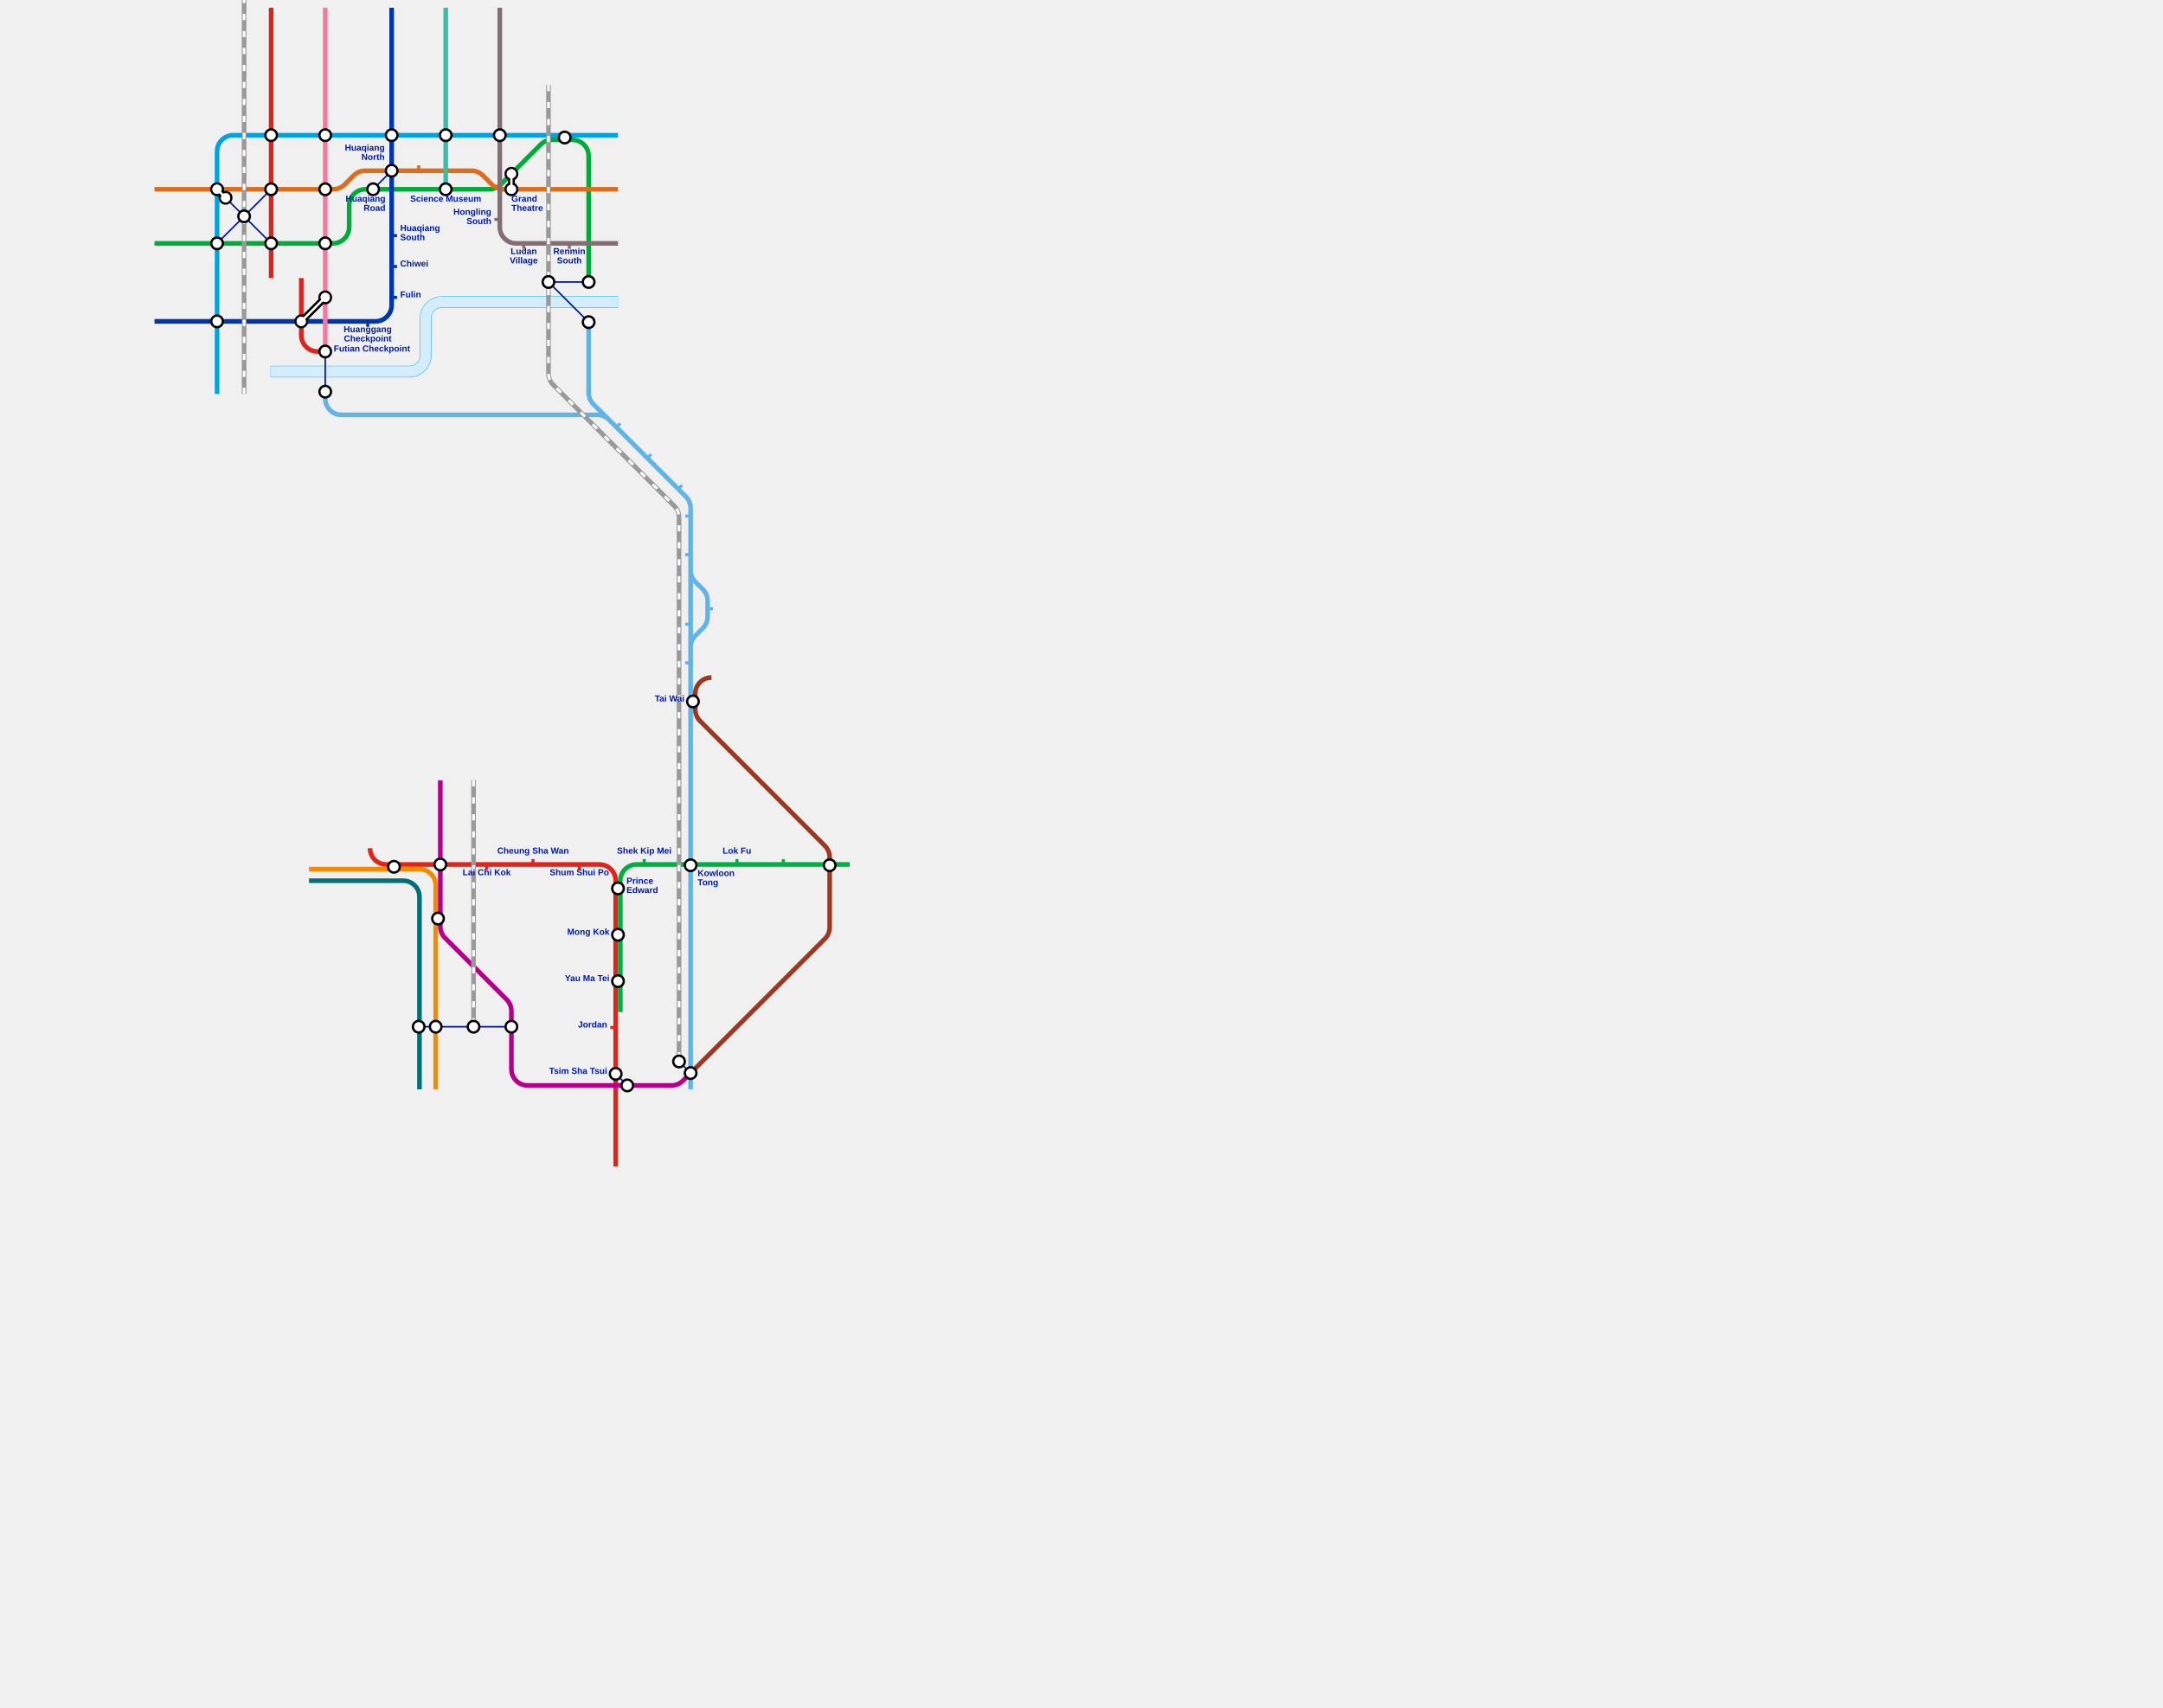
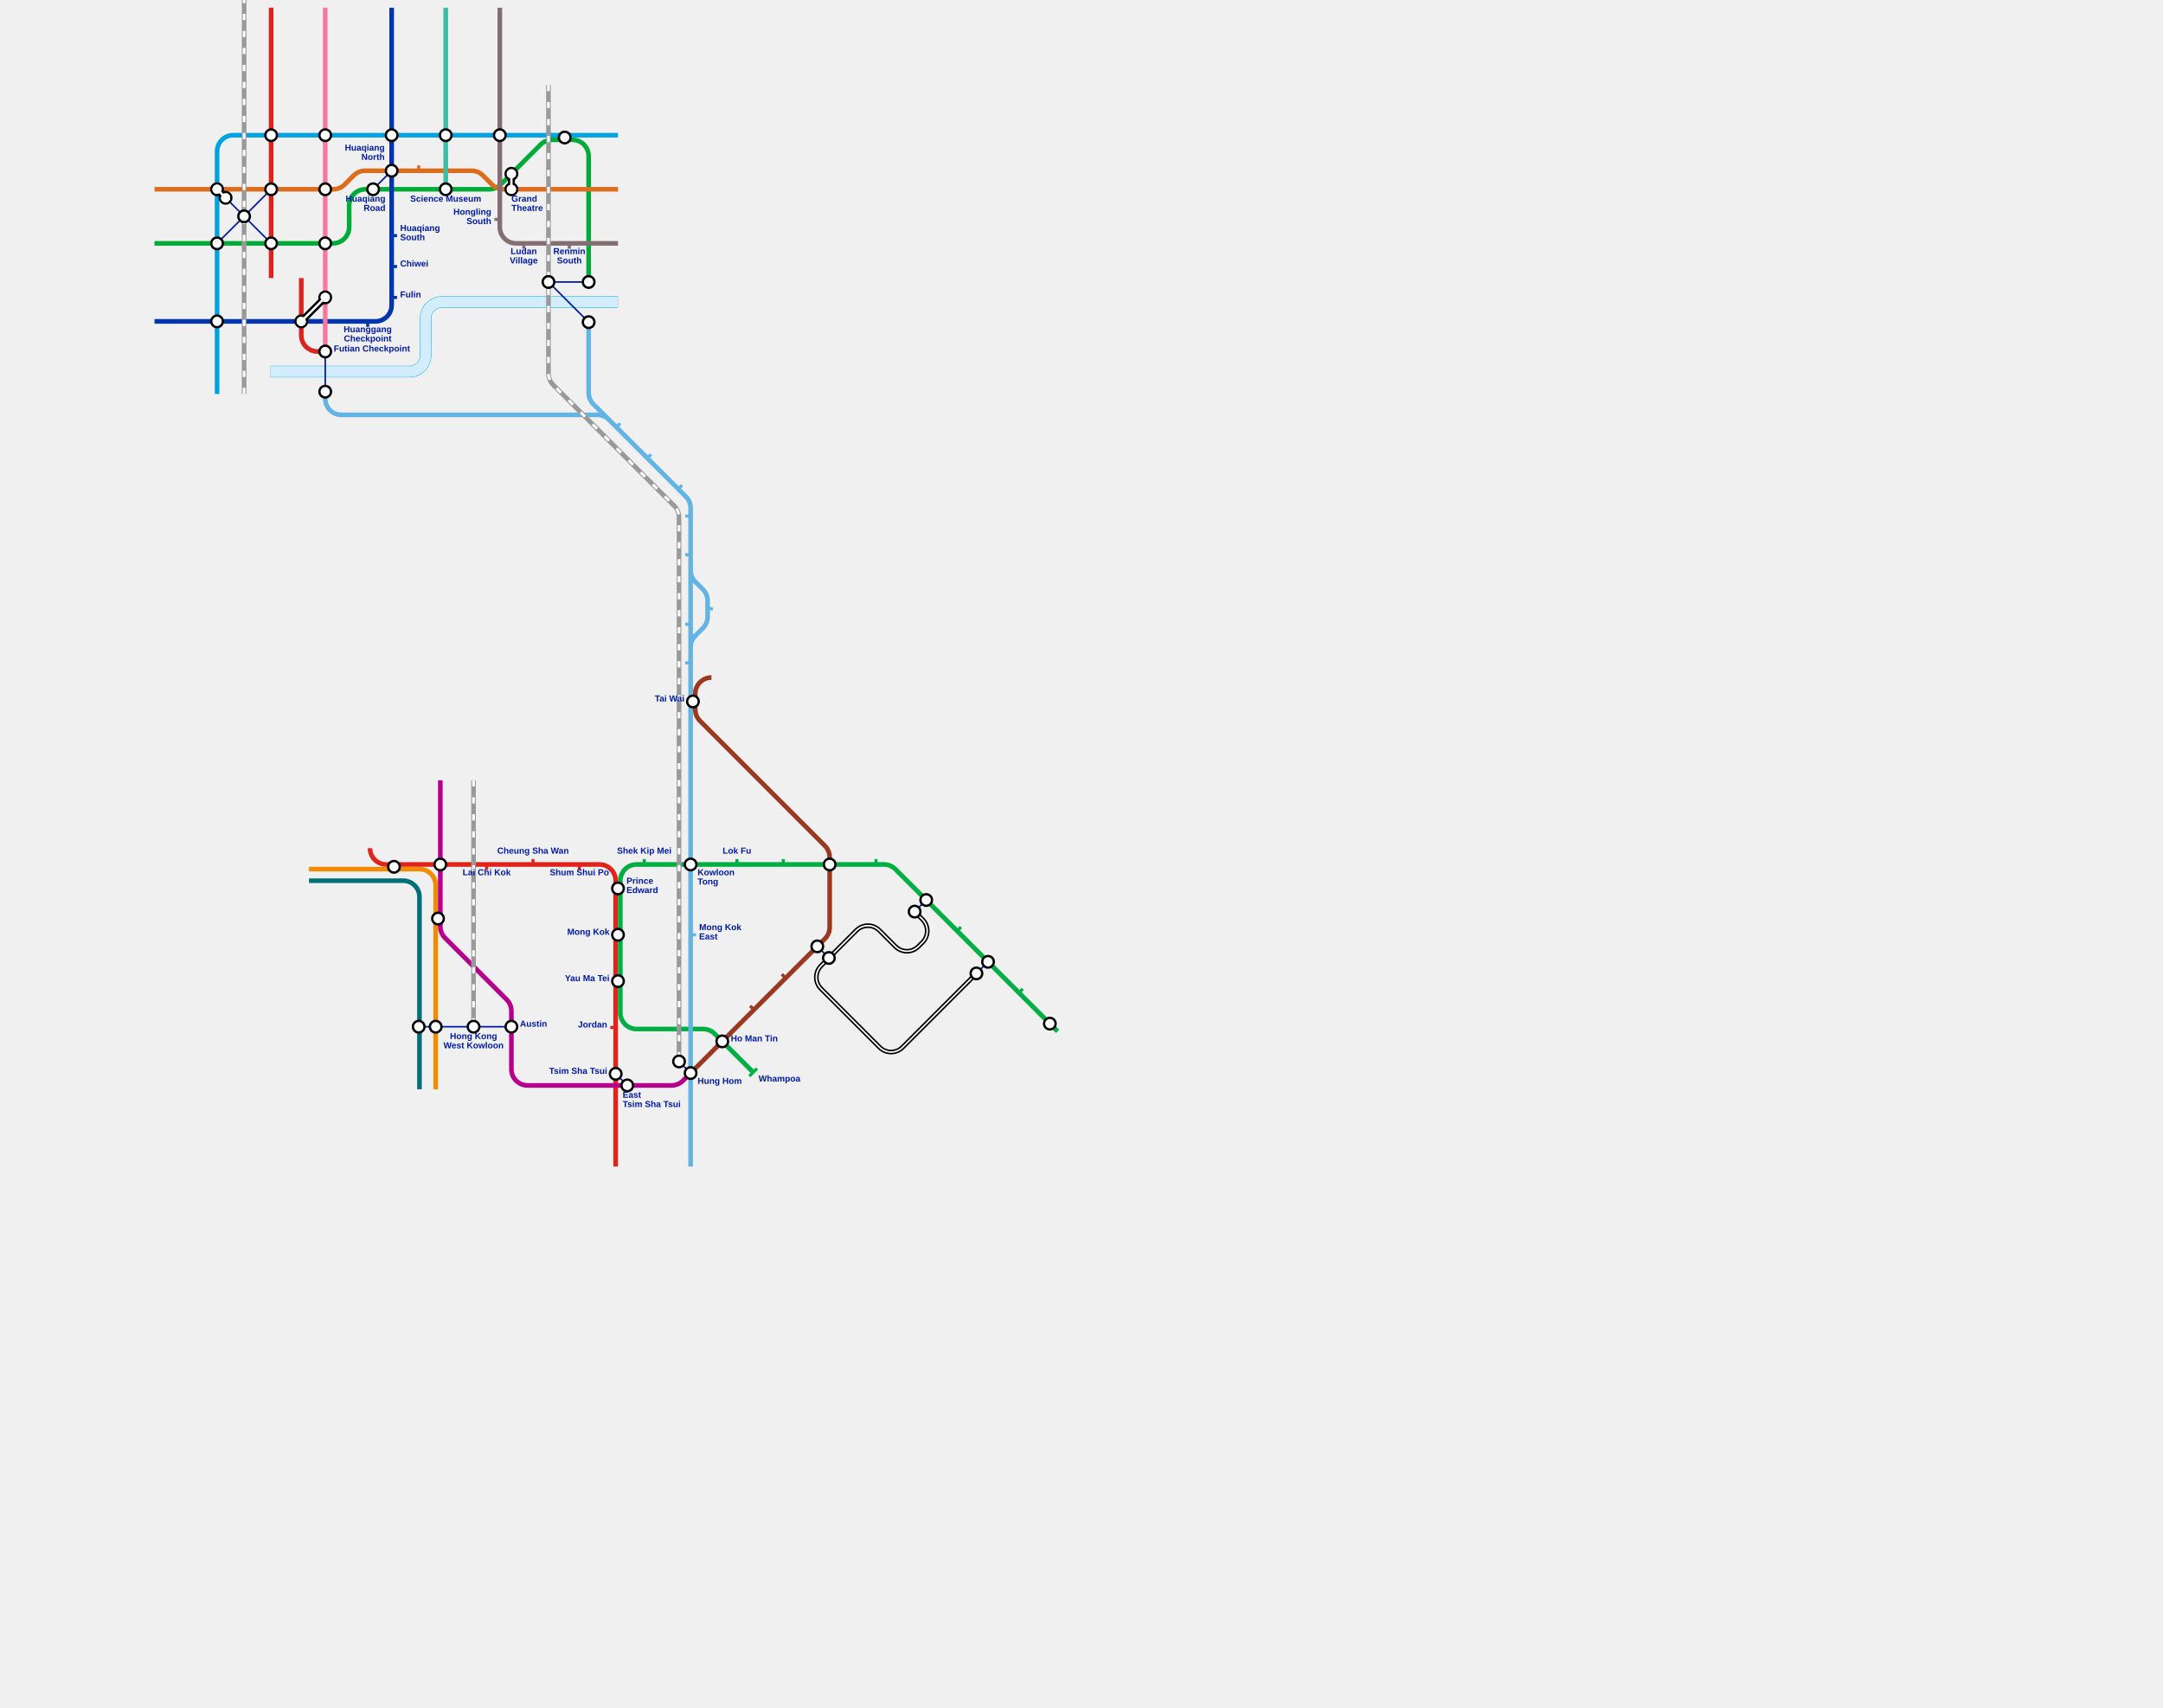
<svg xmlns="http://www.w3.org/2000/svg" xmlns:xlink="http://www.w3.org/1999/xlink" width="2800" height="2210" viewBox="-800 -1210 2800 2210">
  <style type="text/css">
        .LineDiagram {fill:none;stroke-width:6}
        .NonGZMTR {stroke:#fff;stroke-width:2}
        .Railway {stroke-dasharray:8,14;stroke-width:3.5;stroke:#fff}
        .DumbbellBG {stroke:#000;stroke-width:9}
        .DumbbellFG {stroke:#fff;stroke-width:3}
        .PaidTunnel {fill:none;stroke:#0019A8;stroke-width:2}
        .RiverBG {fill:none;stroke-width:15;stroke:#00ABE7}
        .RiverFG {fill:none;stroke-width:14;stroke:#D4EDFC}
        .FlagBox {fill:none;stroke-width:8}
        .FlagBoxNameEN {
            font-family:Arial,"Hiragino Mincho ProN","PingFang HK","Meiryo UI",Meiryo,"Microsoft Jhenghei UI","Arial Unicode MS",sans-serif;
            font-weight:bold;
            alignment-baseline:middle;
            text-anchor:middle;
            font-size:4.5pt;
        }
        .FlagBoxNameZH {
            font-family:Arial,"Hiragino Mincho ProN","PingFang HK","Meiryo UI",Meiryo,"Microsoft Jhenghei UI","Arial Unicode MS",sans-serif;
            font-weight:bold;
            alignment-baseline:central;
            text-anchor:middle;
            font-size:3.7pt;
        }
        .StationTick {fill:none;stroke-width:4}
        .StationNameEN {
            font-family:Arial,"Hiragino Mincho ProN","PingFang HK","Meiryo UI",Meiryo,"Microsoft Jhenghei UI","Arial Unicode MS",sans-serif;
            fill:#0019A8;
            font-weight:bold;
            alignment-baseline:middle;
        }
        .StationNameZH {
            font-family:Arial,"Hiragino Mincho ProN","PingFang HK","Meiryo UI",Meiryo,"Microsoft Jhenghei UI","Arial Unicode MS",sans-serif;
            fill:#0019A8;
            font-weight:bold;
            alignment-baseline:central;
        }
        .cgz1 {stroke:#F3D03E}
        .cgz2 {stroke:#00629B}
        .cgz3 {stroke:#ECA154}
        .cgz4 {stroke:#00843D}
        .cgz5 {stroke:#C5003E}
        .cgz6 {stroke:#80225F}
        .cgz7 {stroke:#97D700}
        .cgz8 {stroke:#008C95}
        .cgz9 {stroke:#71CC98}
        .cgz10 {stroke:#7D9BC1}
        .cgz11 {stroke:#470A68}
        .cgz12 {stroke:#59621D}
        .cgz13 {stroke:#8E8C13}
        .cgz14 {stroke:#81312F}
        .cgz18 {stroke:#D48BC8}
        .cgz19 {stroke:#BB29BB}
        .cgz21 {stroke:#201747}
        .cgz22 {stroke:#041E42}
        .cgf {stroke:#C4D600}
        .cgzapm {stroke:#00B5E2}
        .cgzthz1 {stroke:#44A729}
        .cfs11 {stroke:#6600CC}
        .cunknown {stroke:#999999}
        .cprdir {stroke:#2F8072}
        
        .csz1 {stroke:#00AB39}
        .csz2 {stroke:#DB6D1C}
        .csz3 {stroke:#00A2E1}
        .csz4 {stroke:#DC241F}
        .csz6 {stroke:#3ABCA8}
        .csz7 {stroke:#0035AD}
        .csz9 {stroke:#846E74}
        .csz10 {stroke:#F8779E}

        .ctwl {stroke:#E2231A}
        .cktl {stroke:#00AF41}
        .cisl {stroke:#0071CE}
        .ctkl {stroke:#A35EB5}
        .ctcl {stroke:#F38B00}
        .cdrl {stroke:#E777CB}
        .cael {stroke:#007078}
        .cerl {stroke:#61B4E4}
        .cwrl {stroke:#B6008D}
        .cmol {stroke:#9A3820}
        .csil {stroke:#B6BD00}
        .c360 {stroke:#94989A}
        .clrl {stroke:#CD9700}
+         .cefls {stroke:#000000}

        .TfLLU {fill:#0019A8}
        .CorporateGrey {fill:#868F98}
    </style>
  <defs>
    <path id="st" class="StationTick" d="M 2,0 H 7" />
    <path id="term" class="StationTick" d="M -7,0 H 7" />
    <g id="int">
      <circle cx="0" cy="0" r="9" fill="#000" />
      <circle cx="0" cy="0" r="6" fill="#fff" />
    </g>
    <path id="flagbox" class="FlagBox" d="M -30,0 H 30" />
    <use xlink:href="#st" id="stsz1" class="csz1" />
    <use xlink:href="#st" id="stsz2" class="csz2" />
    <use xlink:href="#st" id="stsz3" class="csz3" />
    <use xlink:href="#st" id="stsz4" class="csz4" />
    <use xlink:href="#st" id="stsz7" class="csz7" />
    <use xlink:href="#st" id="stsz9" class="csz9" />
    <use xlink:href="#st" id="stsz10" class="csz10" />
    <use xlink:href="#st" id="sttwl" class="ctwl" />
    <use xlink:href="#st" id="stktl" class="cktl" />
+     <use xlink:href="#term" id="termktl" class="cktl" />
    <use xlink:href="#st" id="sterl" class="cerl" />
+     <use xlink:href="#st" id="stmol" class="cmol" />
    <g id="chinarail" transform="scale(0.0165) translate(-260,-305)" style="stroke:none;fill:#E60012">
      <path d="                 M169,273.5c0-19,14.7-34.8,33.7-36.3c18.9-1.5,38.1-2.2,57.4-2.2c19.3,0,38.4,0.8,57.3,2.2                 c19,1.5,33.7,17.3,33.7,36.3v47.3l-51.3,14.7c-11.2,3.2-18.9,13.4-18.9,25v147.8c0,17.4,12.2,32.3,29.3,35.7l110.6,22.1              c4.9,1,8.4,5.2,8.4,10.2V599H91v-22.7c0-5,3.5-9.2,8.4-10.2L209.9,544c17-3.4,29.3-18.3,29.3-35.7V360.5c0-11.6-7.7-21.8-18.9-25              L169,320.8V273.5z M309.4,31.7c0.2-1.2,0.3-2.4,0.3-3.6c0-14-11.1-25.4-24.9-26C276.6,1.4,268.3,1,260,1c-8.3,0-16.6,0.4-24.7,1.1              c-13.9,0.6-24.9,12-24.9,26c0,1.2,0.1,2.5,0.3,3.6C90.6,54.8,0,160.3,0,287c0,97.2,53.4,182,132.4,226.6l36.8-48.1              C104.3,432.4,59.8,364.9,59.8,287c0-110.6,89.6-200.2,200.2-200.2S460.2,176.4,460.2,287c0,77.9-44.5,145.4-109.4,178.5              c15,19.6,25.6,33.5,36.8,48.1C466.6,469,520,384.2,520,287C520,160.3,429.4,54.8,309.4,31.7z             " />
    </g>
    <g id="prdir" fill="#2f8072" stroke="none" transform="scale(0.045) translate(-120,-110)">
      <path d="m 123.261,86.979 c 18.826,44.554 49.388,83.668 88.995,112.823 l 13.143,9.675 19.351,-26.286 -13.143,-9.675 c -48.909,-36.002 -82.086,-89.248 -93.069,-148.784 -0.418,3.388 -0.841,6.777 -1.384,10.135 -0.715,4.415 -1.538,8.803 -2.466,13.159 -0.928,4.357 -1.961,8.681 -3.099,12.973 -1.138,4.292 -2.379,8.549 -3.723,12.768 -1.343,4.219 -2.789,8.402 -4.335,12.542 -0.084,0.226 -0.185,0.444 -0.27,0.67 z" />
      <path d="M 75.718,153.262 C 104.986,114.754 123.694,68.776 129.262,19.911 L 131.11,3.696 98.68,0 96.832,16.215 c -6.875,60.34 -36.537,115.622 -82.703,154.786 3.147,-1.324 6.295,-2.645 9.479,-3.845 4.184,-1.578 8.4,-3.048 12.641,-4.412 4.24,-1.364 8.505,-2.621 12.794,-3.77 4.288,-1.15 8.598,-2.193 12.927,-3.128 4.328,-0.935 8.675,-1.764 13.035,-2.485 0.238,-0.04 0.477,-0.061 0.715,-0.099 z" />
      <path d="m 157.156,160.728 c -47.997,-5.973 -97.153,0.937 -142.205,20.66 L 0,187.933 13.089,217.834 28.039,211.289 c 55.633,-24.355 118.334,-26.465 175.385,-6.208 -2.725,-2.056 -5.449,-4.116 -8.085,-6.266 -3.466,-2.826 -6.854,-5.733 -10.163,-8.716 -3.309,-2.982 -6.537,-6.039 -9.685,-9.17 -3.148,-3.131 -6.214,-6.335 -9.196,-9.608 -2.982,-3.273 -5.881,-6.616 -8.694,-10.025 -0.153,-0.186 -0.292,-0.382 -0.445,-0.569 z" />
    </g>
  </defs>
  <g id="cht_switch" style="opacity:0;cursor:pointer">
    <g id="cht_switch_base">
      <rect x="-690" y="-1040" width="10" height="10" style="fill:#fff;stroke:#000;stroke-width:1" />
      <text x="-675" y="-1030" font-size="14px" class="stname">Traditional Chinese</text>
    </g>
    <g id="cht_switch_over" style="visibility:hidden;opacity:0">
      <use xlink:href="#enabled" x="-690" y="-1040" />
      <text x="-675" y="-1030" style="stroke:#243588;stroke-width:0.5;font-size:14px" class="stname">Traditional Chinese</text>
      <set begin="cht_switch_base.click" end="cht_switch_over.click" attributeName="visibility" attributeType="CSS" to="visible" />
      <set begin="cht_switch_base.click" end="cht_switch_over.click" attributeName="opacity" attributeType="CSS" to="1" />
    </g>
    <animate attributeName="opacity" attributeType="CSS" values="0; 1" keyTimes="0; 1" dur="0.5s" fill="freeze" />
  </g>
  <g class="RiverBG">
    <path id="Shenzhen_River" d="             M -450,-729             H -270 a 21,21 0 0,0 21,-21             V -798 a 21,21 0 0,1 21,-21             H 0         " />
  </g>
  <use xlink:href="#Shenzhen_River" class="RiverFG" />
  <g class="LineDiagram">
    <path id="SZ1_route" class="csz1" d="             M -600,-895             H -369 a 21,21 0 0,0 21,-21             V -944 a 21,21 0 0,1 21,-21             H -167 a 21,21 0 0,0 15,-6             L -100,-1023 a 21,21 0 0,1 15,-6             H -59 a 21,21 0 0,1 21,21             V -845         " />
    <path id="SZ2_route" class="csz2" d="             M -600,-965             H -369 a 21,21 0 0,0 15,-6             L -342,-983 a 21,21 0 0,1 15,-6             H -190 a 21,21 0 0,1 15,6             L -163,-971 a 21,21 0 0,0 15,6             H 0         " />
    <path id="SZ3_route" class="csz3" d="             M -519,-700             V -1014 a 21,21 0 0,1 21,-21             H 0         " />
    <path id="SZ4_route" class="csz4" d="             M -379,-755             H -389 a 21,21 0 0,1 -21,-21             V -850              M -449,-850             V -1200         " />
    <path id="SZ6_route" class="csz6" d="             M -223,-965             V -1200         " />
    <path id="SZ7_route" class="csz7" d="             M -600,-794             H -314 a 21,21 0 0,0 21,-21             V -1200         " />
    <path id="SZ9_route" class="csz9" d="             M -153,-1200             V -916 a 21,21 0 0,0 21,21             H 0         " />
    <path id="SZ10_route" class="csz10" d="             M -379,-755             V -1200         " />
  </g>
  <g class="LineDiagram">
    <path id="TWL_route" class="ctwl" d="             M -321,-112 a 21,21 0 0,0 21,21             M -300,-91             H -24 a 21,21 0 0,1 21,21             V 300         " />
-     <path id="KTL_route" class="cktl" d="             M 300,-91             H 24 a 21,21 0 0,0 -21,21             V 100         " />
+     <path id="KTL_route" class="cktl" d="             M 569,125             L 359,-85 a 21,21 0 0,0 -15,-6             H 300             H 24 a 21,21 0 0,0 -21,21             V 101 a 21,21 0 0,0 21,21             H 110 a 21,21 0 0,1 15,6             L 175,178         " />
    <path id="TCL_route" class="ctcl" d="             M -400,-85             H -257 a 21,21 0 0,1 21,21             V 200         " />
    <path id="AEL_route" class="cael" d="             M -400,-70             H -278 a 21,21 0 0,1 21,21             V 200         " />
-     <path id="ERL_route" class="cerl" d="             M -38,-793             V -702 a 21,21 0 0,0 6,15             L 88,-567 a 21,21 0 0,1 6,15             M 94,-552             V 200              M 94,-372 a 21,21 0 0,1 6,-15             L 110,-397 a 21,21 0 0,0 6,-15             V -432 a 21,21 0 0,0 -6,-15             L 100,-457 a 21,21 0 0,1 -6,-15              M -12,-667 a 21,21 0 0,0 -15,-6             H -358 a 21,21 0 0,1 -21,-21             V -703         " />
+     <path id="ERL_route" class="cerl" d="             M -38,-793             V -702 a 21,21 0 0,0 6,15             L 88,-567 a 21,21 0 0,1 6,15             M 94,-552             V 300              M 94,-372 a 21,21 0 0,1 6,-15             L 110,-397 a 21,21 0 0,0 6,-15             V -432 a 21,21 0 0,0 -6,-15             L 100,-457 a 21,21 0 0,1 -6,-15              M -12,-667 a 21,21 0 0,0 -15,-6             H -358 a 21,21 0 0,1 -21,-21             V -703         " />
    <path id="WRL_route" class="cwrl" d="             M -230,-200             V -11 a 21,21 0 0,0 6,15             L -144,84 a 21,21 0 0,1 6,15             V 174 a 21,21 0 0,0 21,21             H 69 a 21,21 0 0,0 15,-6             L 94,179         " />
    <path id="MOL_route" class="cmol" d="             M 94,179             L 268,5 a 21,21 0 0,0 6,-15             V -100 a 21,21 0 0,0 -6,-15             L 106,-277 a 21,21 0 0,1 -6,-15             V -312 a 21,21 0 0,1 21,-21         " />
+     <g class="cefls">
+       <path id="EFLS_route" d="             M 384,-30             L 394,-20 a 21,21 0 0,1 0,30             L 389,15 a 21,21 0 0,1 -30,0             L 338.5,-5.5 a 21,21 0 0,0 -30,0             L 263,40 a 21,21 0 0,0 0,30             L 338.5,145.5 a 21,21 0 0,0 30,0             L 464,50             " />
+     </g>
+     <use xlink:href="#EFLS_route" class="NonGZMTR" />
    <g class="cunknown">
      <path id="Guangshen_Railway" d="                 M -90,-1100                 V -727 a 21,21 0 0,0 6,15                 L 73,-555 a 21,21 0 0,1 6,15                 V 164             " />
      <path id="GZ_SZ_HK_Railway" d="                 M -484,-1500                 V -700                 M -187,-200                 V 119             " />
    </g>
    <use xlink:href="#Guangshen_Railway" class="Railway" />
    <use xlink:href="#GZ_SZ_HK_Railway" class="Railway" />
  </g>
  <g id="Guangshen_Railway_station_icons">
    <path class="PaidTunnel" d="             M -90,-845 H -38             M -90,-845 L -38,-793             M 79,164 L 94,179         " />
    <use xlink:href="#int" x="-90" y="-845" id="Shenzhen" />
    <use xlink:href="#int" x="79" y="164" id="Kowloon" />
  </g>
  <g id="GZ_SZ_HK_Railway_station_icons">
    <path class="PaidTunnel" d="             M -508,-954 L -449,-895             M -519,-895 L -449,-965             M -236,119 H -138         " />
    <use xlink:href="#int" x="-484" y="-930" id="Futian" />
-     <use xlink:href="#int" x="-187" y="119" id="Kowloon" />
+     <use xlink:href="#int" x="-187" y="119" id="West_Kowloon" />
  </g>
  <g id="SZ1_station_icons">
    <use xlink:href="#int" x="-519" y="-895" id="Shopping_Park" />
    <use xlink:href="#int" x="-449" y="-895" id="CEC" />
    <use xlink:href="#int" x="-379" y="-895" id="Gangxia" />
    <path class="PaidTunnel" d="             M -317,-965 L -293,-989         " />
    <use xlink:href="#int" x="-317" y="-965" id="Huaqiang_Rd" />
    <use xlink:href="#int" x="-223" y="-965" id="Science_Museum" />
    <use xlink:href="#int" x="-138" y="-985" id="Grand_Theatre" />
    <use xlink:href="#int" x="-69" y="-1032" id="Laojie" />
    <use xlink:href="#int" x="-38" y="-845" id="Luohu" />
  </g>
  <g id="SZ2_station_icons">
    <use xlink:href="#int" x="-519" y="-965" id="Futian" />
    <use xlink:href="#int" x="-449" y="-965" id="Civic_Centre" />
    <use xlink:href="#int" x="-379" y="-965" id="Gangxia_North" />
    <use xlink:href="#int" x="-293" y="-989" id="Huaqiang_North" />
    <use xlink:href="#stsz2" transform="translate(-258,-989)rotate(-90)" id="Yannan" />
    <use xlink:href="#int" x="-138" y="-965" id="Grand_Theatre_SZ2" />
    <g class="DumbbellBG">
      <path id="GrandTheatre_Interchange" d="                 M -138,-985 V -965             " />
    </g>
    <use xlink:href="#GrandTheatre_Interchange" class="DumbbellFG" />
    <circle cx="-138" cy="-985" r="6" fill="#fff" />
    <circle cx="-138" cy="-965" r="6" fill="#fff" />
  </g>
  <g id="SZ3_station_icons">
    <use xlink:href="#int" x="-519" y="-794" id="Shixia" />
    <use xlink:href="#int" x="-449" y="-1035" id="Childrens_Palace" />
    <use xlink:href="#int" x="-379" y="-1035" id="Lianhuacun" />
    <use xlink:href="#int" x="-293" y="-1035" id="Huaxin" />
    <use xlink:href="#int" x="-223" y="-1035" id="Tongxinling" />
    <use xlink:href="#int" x="-153" y="-1035" id="Hongling" />
  </g>
  <g id="SZ4_station_icons">
    <use xlink:href="#int" x="-410" y="-794" id="Fumin" />
    <path class="PaidTunnel" d="             M -379,-755 V -703         " />
    <use xlink:href="#int" x="-379" y="-755" id="Futian_Checkpoint" />
  </g>
  <g id="SZ7_station_icons">
    <use xlink:href="#stsz7" transform="translate(-324,-794)rotate(90)" id="Huanggang_Checkpoint" />
    <use xlink:href="#stsz7" transform="translate(-293,-825)" id="Fulin" />
    <use xlink:href="#stsz7" transform="translate(-293,-865)" id="Chiwei" />
    <use xlink:href="#stsz7" transform="translate(-293,-905)" id="Huaqiang_South" />
  </g>
  <g id="SZ9_station_icons">
    <use xlink:href="#stsz9" transform="translate(-153,-926)rotate(180)" id="Hongling_South" />
    <use xlink:href="#stsz9" transform="translate(-122,-895)rotate(90)" id="Ludancun" />
    <use xlink:href="#stsz9" transform="translate(-63,-895)rotate(90)" id="Renmin_South" />
  </g>
  <g id="SZ10_station_icons">
    <use xlink:href="#int" x="-379" y="-825" id="Fumin_SZ10" />
    <g class="DumbbellBG">
      <path id="Fumin_Interchange" d="                 M -410,-794 L -379,-825             " />
    </g>
    <use xlink:href="#Fumin_Interchange" class="DumbbellFG" />
    <circle cx="-410" cy="-794" r="6" fill="#fff" />
    <circle cx="-379" cy="-825" r="6" fill="#fff" />
  </g>
  <g id="SZ11_station_icons">
    <use xlink:href="#int" x="-508" y="-954" id="Futian_SZ11" />
    <g class="DumbbellBG">
      <path id="Futian_Interchange" d="                 M -519,-965 L -508,-954             " />
    </g>
    <use xlink:href="#Futian_Interchange" class="DumbbellFG" />
    <circle cx="-519" cy="-965" r="6" fill="#fff" />
    <circle cx="-508" cy="-954" r="6" fill="#fff" />
  </g>
  <g id="TWL_station_icons">
    <use xlink:href="#int" transform="translate(-290,-88)" id="LAK" />
    <use xlink:href="#int" x="-230" y="-91" id="MEF" />
    <use xlink:href="#sttwl" transform="translate(-170,-91)rotate(90)" id="LCK" />
    <use xlink:href="#sttwl" transform="translate(-110,-91)rotate(-90)" id="CSW" />
    <use xlink:href="#sttwl" transform="translate(-50,-91)rotate(90)" id="SSP" />
    <use xlink:href="#int" x="0" y="-60" id="PRE" />
-     <use xlink:href="#int" x="0" y="0" id="MKK" />
+     <use xlink:href="#int" x="0" y="0" id="MOK" />
    <use xlink:href="#int" x="0" y="60" id="YMT" />
    <use xlink:href="#sttwl" transform="translate(-3,120)rotate(180)" id="JOR" />
    <path class="PaidTunnel" d="             M -3,180 L 12,195         " />
    <use xlink:href="#int" x="-3" y="180" id="TST" />
  </g>
  <g id="KTL_station_icons">
-     <use xlink:href="#int" x="274" y="-90" id="DIH" />
+     <use xlink:href="#int" x="559" y="115" id="YAT" />
+     <use xlink:href="#stktl" transform="translate(519,75)rotate(-45)" id="LAT" />
+     <path class="PaidTunnel" d="             M 479,35 L 464,50         " />
+     <use xlink:href="#int" x="479" y="35" id="KWT" />
+     <use xlink:href="#stktl" transform="translate(439,-5)rotate(-45)" id="NTK" />
+     <path class="PaidTunnel" d="             M 399,-45 L 384,-30         " />
+     <use xlink:href="#int" x="399" y="-45" id="KOB" />
+     <use xlink:href="#stktl" transform="translate(334,-91)rotate(-90)" id="CHH" />
+     <use xlink:href="#int" x="274" y="-91" id="DIH" />
    <use xlink:href="#stktl" transform="translate(214,-91)rotate(-90)" id="WTS" />
    <use xlink:href="#stktl" transform="translate(154,-91)rotate(-90)" id="LOF" />
-     <use xlink:href="#int" x="94" y="-90" id="KOT" />
+     <use xlink:href="#int" x="94" y="-91" id="KOT" />
    <use xlink:href="#stktl" transform="translate(34,-91)rotate(-90)" id="SKM" />
+     <use xlink:href="#int" x="135" y="138" id="HOM" />
+     <use xlink:href="#termktl" transform="translate(175,178)rotate(-45)" id="WHA" />
  </g>
  <g id="TCL_station_icons">
    <path class="PaidTunnel" d="             M -236,119 H -258         " />
    <use xlink:href="#int" x="-236" y="119" id="KOW" />
  </g>
  <g id="AEL_station_icons">
    <use xlink:href="#int" x="-258" y="119" id="KOW_AEL" />
  </g>
  <g id="ERL_station_icons">
    <use xlink:href="#int" transform="translate(-379,-703)" id="LMC" />
    <use xlink:href="#int" transform="translate(-38,-793)" id="LOW" />
    <use xlink:href="#sterl" transform="translate(-2,-657)rotate(-45)" id="SHS" />
    <use xlink:href="#sterl" transform="translate(38,-617)rotate(-45)" id="FAN" />
    <use xlink:href="#sterl" transform="translate(78,-577)rotate(-45)" id="TWO" />
    <use xlink:href="#sterl" transform="translate(94,-542)rotate(180)" id="TAP" />
    <use xlink:href="#sterl" transform="translate(94,-492)rotate(180)" id="UNI" />
    <use xlink:href="#sterl" transform="translate(116,-422)" id="RAC" />
    <use xlink:href="#sterl" transform="translate(94,-402)rotate(180)" id="FOT" />
    <use xlink:href="#sterl" transform="translate(94,-352)rotate(180)" id="SHT" />
    <use xlink:href="#int" x="97" y="-302" id="TAW" />
+     <use xlink:href="#sterl" transform="translate(94,0)rotate(0)" id="MKK" />
    <use xlink:href="#int" x="94" y="179" id="HUH" />
  </g>
  <g id="WRL_station_icons">
    <use xlink:href="#int" x="-233" y="-21" id="NAC" />
    <use xlink:href="#int" x="-138" y="119" id="AUS" />
    <use xlink:href="#int" x="12" y="195" id="ETS" />
  </g>
+   <g id="MOL_station_icons">
+     <use xlink:href="#stmol" transform="translate(176,97)rotate(-135)" id="TKW" />
+     <use xlink:href="#stmol" transform="translate(217,56)rotate(-135)" id="SUW" />
+     <path class="PaidTunnel" d="             M 258,15 L 273,30         " />
+     <use xlink:href="#int" x="258" y="15" id="KAT" />
+   </g>
+   <g id="EFLS_station_icons">
+     <use xlink:href="#int" x="384" y="-30" id="KOB_EFLS" />
+     <use xlink:href="#int" x="273" y="30" id="KAT_EFLS" />
+     <use xlink:href="#int" x="464" y="50" id="KWT_EFLS" />
+   </g>
  <g id="Station_names_EN" font-size="8.5pt" style="visibility:visible">
+     <g id="GZ_SZ_HK_Railway_names_EN">
+       <g text-anchor="middle">
+         <text x="-187" y="135" class="StationNameEN">Hong Kong<tspan x="-187" dy="12" class="StationNameEN">West Kowloon</tspan>
+         </text>
+       </g>
+     </g>
    <g id="SZ1_names_EN">
      <g text-anchor="middle">
        <text x="-223" y="-949" class="StationNameEN">Science Museum</text>
      </g>
      <g text-anchor="end">
        <text x="-301" y="-949" class="StationNameEN">Huaqiang<tspan x="-301" dy="12" class="StationNameEN">Road</tspan>
        </text>
      </g>
    </g>
    <g id="SZ2_names_EN">
      <g text-anchor="start">
        <text x="-138" y="-949" class="StationNameEN">Grand<tspan x="-138" dy="12" class="StationNameEN">Theatre</tspan>
        </text>
      </g>
      <g text-anchor="end">
        <text x="-302" y="-1003" class="StationNameEN">North<tspan x="-302" dy="-12" class="StationNameEN">Huaqiang</tspan>
        </text>
      </g>
    </g>
    <g id="SZ4_names_EN">
      <g text-anchor="start">
        <text x="-368" y="-755" class="StationNameEN">Futian Checkpoint</text>
      </g>
    </g>
    <g id="SZ7_names_EN">
      <g text-anchor="start">
        <text x="-282" y="-825" class="StationNameEN">Fulin</text>
        <text x="-282" y="-865" class="StationNameEN">Chiwei</text>
        <text x="-282" y="-911" class="StationNameEN">Huaqiang<tspan x="-282" dy="12" class="StationNameEN">South</tspan>
        </text>
      </g>
      <g text-anchor="middle">
        <text x="-324" y="-780" class="StationNameEN">Huanggang<tspan x="-324" dy="12" class="StationNameEN">Checkpoint</tspan>
        </text>
      </g>
    </g>
    <g id="SZ9_names_EN">
      <g text-anchor="middle">
        <text x="-122" y="-881" class="StationNameEN">Ludan<tspan x="-122" dy="12" class="StationNameEN">Village</tspan>
        </text>
        <text x="-63" y="-881" class="StationNameEN">Renmin<tspan x="-63" dy="12" class="StationNameEN">South</tspan>
        </text>
      </g>
      <g text-anchor="end">
        <text x="-164" y="-932" class="StationNameEN">Hongling<tspan x="-164" dy="12" class="StationNameEN">South</tspan>
        </text>
      </g>
    </g>
    <g id="TWL_names_EN">
      <g text-anchor="start">
        <text x="11" y="-66" class="StationNameEN">Prince<tspan x="11" dy="12" class="StationNameEN">Edward</tspan>
        </text>
      </g>
      <g text-anchor="middle">
        <text x="-170" y="-77" class="StationNameEN">Lai Chi Kok</text>
        <text x="-110" y="-105" class="StationNameEN">Cheung Sha Wan</text>
        <text x="-50" y="-77" class="StationNameEN">Shum Shui Po</text>
      </g>
      <g text-anchor="end">
        <text x="-11" y="0" class="StationNameEN">Mong Kok</text>
        <text x="-11" y="60" class="StationNameEN">Yau Ma Tei</text>
        <text x="-14" y="120" class="StationNameEN">Jordan</text>
        <text x="-14" y="180" class="StationNameEN">Tsim Sha Tsui</text>
      </g>
    </g>
    <g id="KTL_names_EN">
      <g text-anchor="start">
-         <text x="103" y="-76" class="StationNameEN">Kowloon<tspan x="103" dy="12" class="StationNameEN">Tong</tspan>
-         </text>
+         <text x="103" y="-77" class="StationNameEN">Kowloon<tspan x="103" dy="12" class="StationNameEN">Tong</tspan>
+         </text>
+         <text x="146" y="138" class="StationNameEN">Ho Man Tin</text>
+         <text x="182" y="190" class="StationNameEN">Whampoa</text>
      </g>
      <g text-anchor="middle">
        <text x="154" y="-105" class="StationNameEN">Lok Fu</text>
        <text x="34" y="-105" class="StationNameEN">Shek Kip Mei</text>
      </g>
    </g>
    <g id="ERL_names_EN">
+       <g text-anchor="start">
+         <text x="105" y="-6" class="StationNameEN">Mong Kok<tspan x="105" dy="12" class="StationNameEN">East</tspan>
+         </text>
+         <text x="103" y="193" class="StationNameEN">Hung Hom</text>
+       </g>
      <g text-anchor="end">
        <text x="86" y="-302" class="StationNameEN">Tai Wai</text>
+       </g>
+     </g>
+     <g id="WRL_names_EN">
+       <g text-anchor="start">
+         <text x="-127" y="119" class="StationNameEN">Austin</text>
+         <text x="6" y="211" class="StationNameEN">East<tspan x="6" dy="12" class="StationNameEN">Tsim Sha Tsui</tspan>
+         </text>
      </g>
    </g>
    <set begin="cht_switch_base.click" end="cht_switch_over.click" attributeName="visibility" attributeType="CSS" to="hidden" />
  </g>
  <g id="Station_names_ZH" font-size="6.7pt" style="visibility:hidden">
    <g id="GZ1_names_ZH">
      <g text-anchor="start">
        <text x="9" y="14" class="StationNameZH">公園前</text>
        <text x="149" y="14" class="StationNameZH">烈士陵園</text>
      </g>
      <g text-anchor="middle">
        <text x="70" y="-14" class="StationNameZH">農講所</text>
      </g>
    </g>
    <g id="GZ13_names_ZH">
      <g text-anchor="start">
                
            </g>
      <g text-anchor="middle">
        <text x="70" y="-84" class="StationNameZH">倉邊路</text>
        <text x="239" y="-56" class="StationNameZH">農林下路</text>
        <text x="319" y="-56" class="StationNameZH">梅東路</text>
      </g>
    </g>
    <set begin="cht_switch_base.click" end="cht_switch_over.click" attributeName="visibility" attributeType="CSS" to="visible" />
  </g>
</svg>
